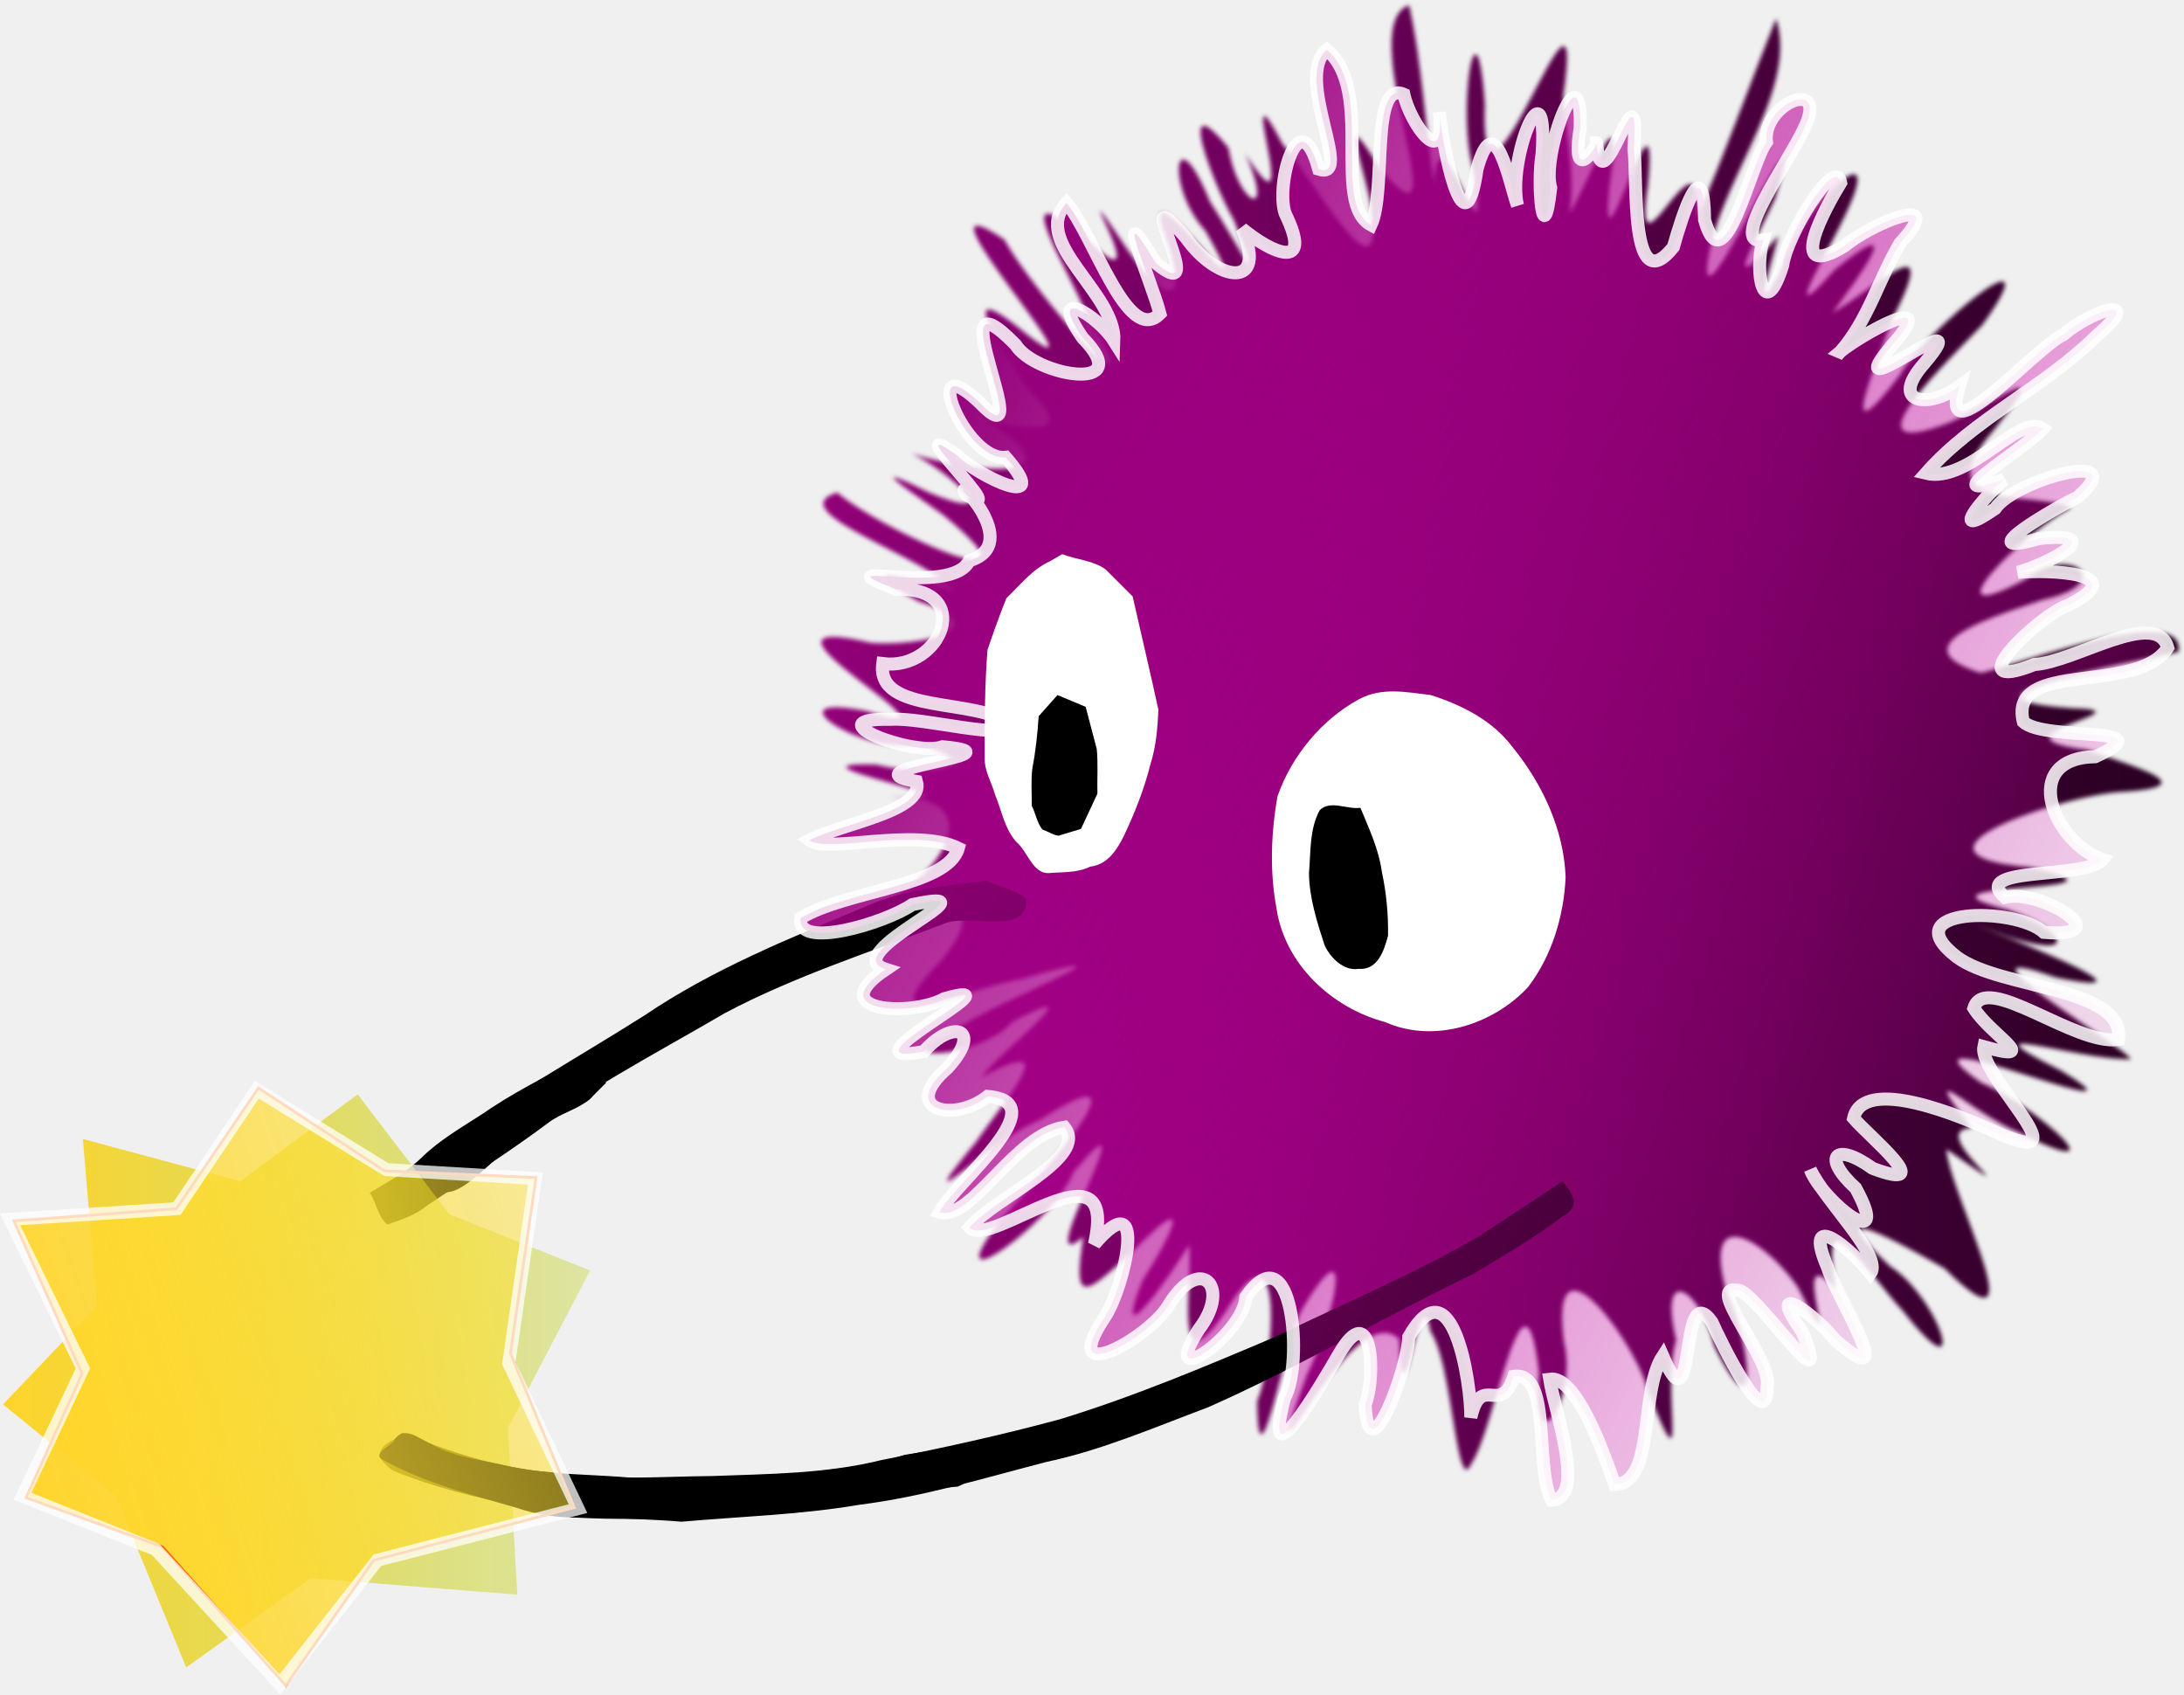
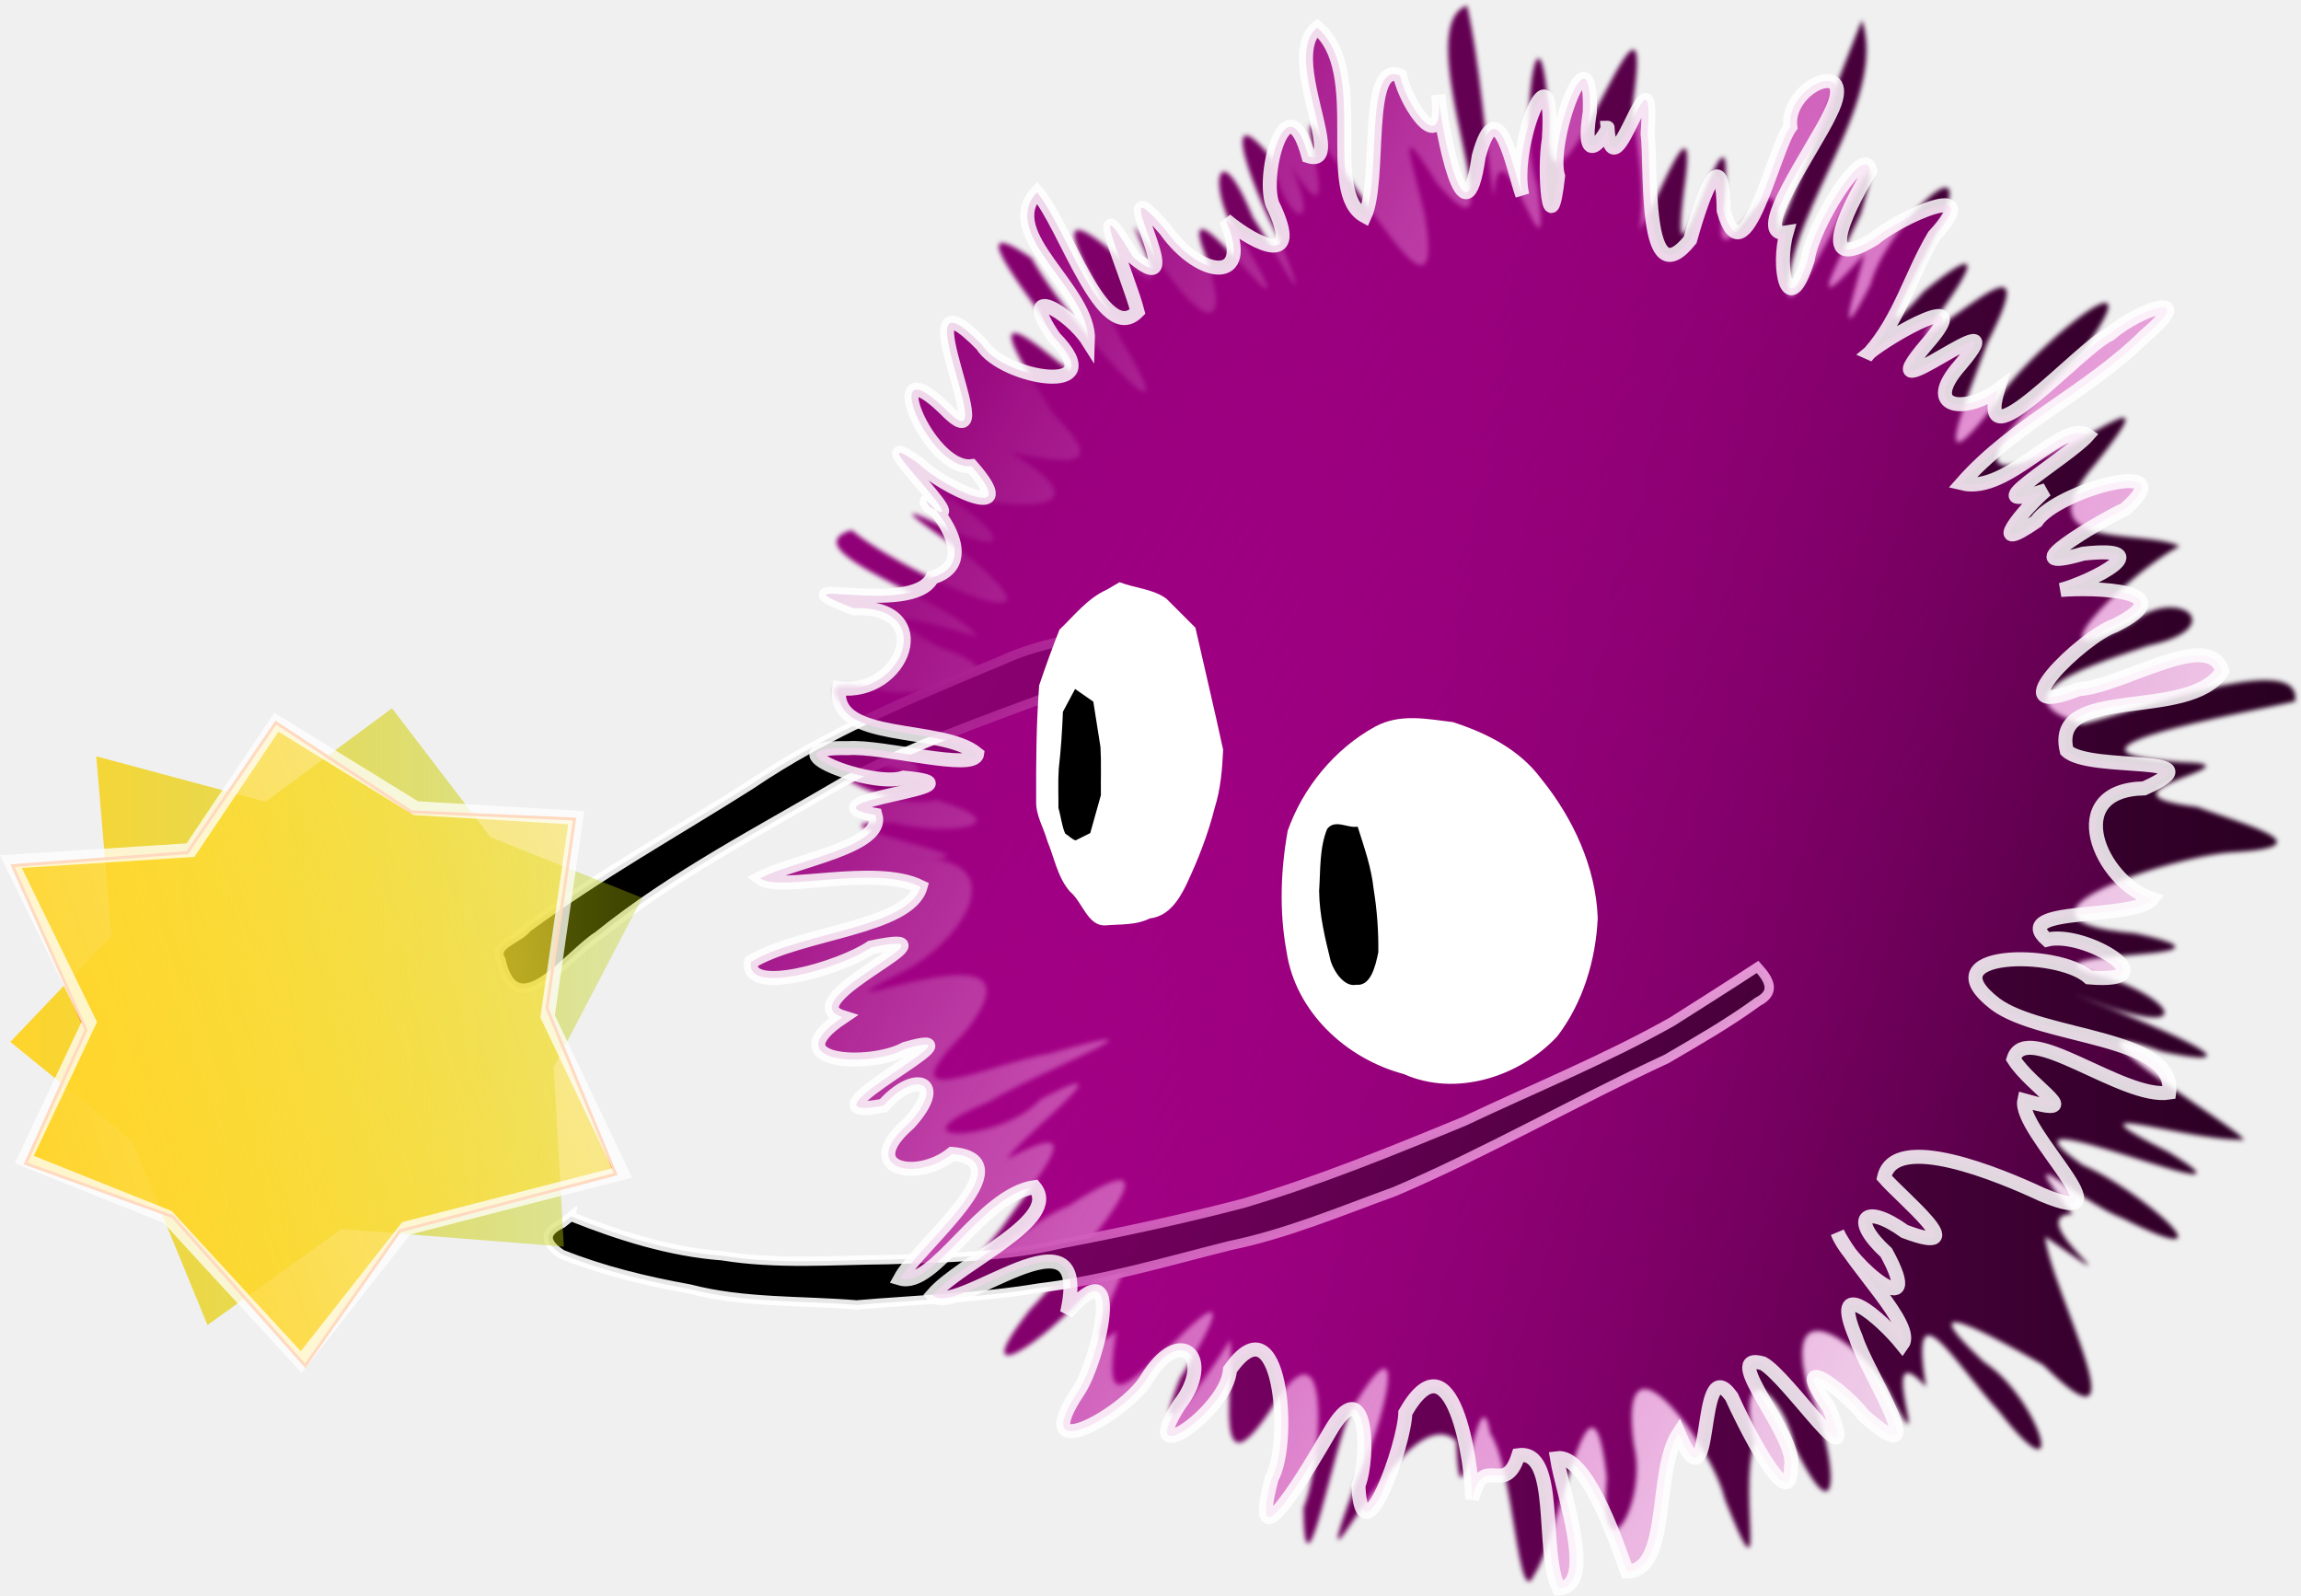
- <svg xmlns="http://www.w3.org/2000/svg" xmlns:xlink="http://www.w3.org/1999/xlink" version="1.1" id="svg1" width="100.545" height="77.995" viewBox="0 0 100.545 77.995">
+ <svg xmlns="http://www.w3.org/2000/svg" xmlns:xlink="http://www.w3.org/1999/xlink" version="1.1" id="svg1" width="98.426" height="68.252" viewBox="0 0 98.426 68.252">
  <defs id="defs1">
    <linearGradient id="linearGradient13">
      <stop style="stop-color:#ffd42a;stop-opacity:1;" offset="0" id="stop13" />
      <stop style="stop-color:#b8cd00;stop-opacity:0.32;" offset="1" id="stop14" />
    </linearGradient>
    <linearGradient id="linearGradient11">
      <stop style="stop-color:#ffd42a;stop-opacity:1;" offset="0" id="stop11" />
      <stop style="stop-color:#ffe33a;stop-opacity:0.499;" offset="1" id="stop12" />
    </linearGradient>
    <linearGradient id="linearGradient4">
      <stop style="stop-color:#920078;stop-opacity:1;" offset="0" id="stop3" />
      <stop style="stop-color:#ed00c0;stop-opacity:0.065;" offset="1" id="stop4" />
    </linearGradient>
    <linearGradient id="linearGradient1">
      <stop style="stop-color:#920078;stop-opacity:1;" offset="0" id="stop1" />
      <stop style="stop-color:#270020;stop-opacity:1;" offset="1" id="stop2" />
    </linearGradient>
    <linearGradient xlink:href="#linearGradient1" id="linearGradient2" x1="348.078" y1="296.383" x2="853.824" y2="296.383" gradientUnits="userSpaceOnUse" gradientTransform="translate(-50.83312,-23.31626)" />
-     <linearGradient xlink:href="#linearGradient4" id="linearGradient3" gradientUnits="userSpaceOnUse" x1="348.078" y1="296.383" x2="856.724" y2="275.267" gradientTransform="matrix(0.1065855,0.06622735,-0.06622735,0.1065855,24.76772,-36.05958)" />
+     <linearGradient xlink:href="#linearGradient4" id="linearGradient3" gradientUnits="userSpaceOnUse" x1="348.078" y1="296.383" x2="856.724" y2="275.267" gradientTransform="matrix(0.1065855,0.06622735,-0.06622735,0.1065855,20.02545,-37.16948)" />
    <filter style="color-interpolation-filters:sRGB" id="filter4" x="-0.004" y="-0.004" width="1.008" height="1.007">
      <feGaussianBlur stdDeviation="0.793" id="feGaussianBlur4" />
    </filter>
-     <linearGradient xlink:href="#linearGradient11" id="linearGradient12" x1="3" y1="404.113" x2="218.395" y2="404.113" gradientUnits="userSpaceOnUse" gradientTransform="matrix(0.1184588,-0.04140096,0.04140096,0.1184588,-16.24607,20.17329)" />
-     <linearGradient xlink:href="#linearGradient13" id="linearGradient14" x1="50.833" y1="529.871" x2="266.228" y2="529.871" gradientUnits="userSpaceOnUse" gradientTransform="matrix(0.1254852,0,0,0.1254852,-6.239563,-2.925845)" />
+     <linearGradient xlink:href="#linearGradient11" id="linearGradient12" x1="3" y1="404.113" x2="218.395" y2="404.113" gradientUnits="userSpaceOnUse" gradientTransform="matrix(0.1184588,-0.04140096,0.04140096,0.1184588,-16.34697,1.002419)" />
+     <linearGradient xlink:href="#linearGradient13" id="linearGradient14" x1="50.833" y1="529.871" x2="266.228" y2="529.871" gradientUnits="userSpaceOnUse" gradientTransform="matrix(0.1254852,0,0,0.1254852,-5.936865,-23.00481)" />
  </defs>
-   <path style="display:inline;mix-blend-mode:normal;fill:url(#linearGradient2);filter:url(#filter4)" d="m 574.673,78.35 c 6.493,-10.052 20.255,-48.576 15.078,-12.924 -5.989,48.758 18.27,-45.611 13.785,2.154 -6.527,41.689 20.107,-26.012 18.021,12.123 10.185,-23.508 19.225,-48.667 28.935,-72.865 8.088,24.96 -18.299,56.759 -24.238,84.334 -8.748,43.417 39.515,-71.451 23.852,-18.279 -7.983,17.272 -20.49,38.617 1.265,13.516 -3.086,12.216 -11.189,36.279 1.997,10.697 4.752,-19.205 41.003,-54.858 21.044,-15.229 -5.26,11.313 -23.751,41.18 -2.745,17.373 27.94,-22.888 9.388,1.997 -0.554,15.589 16.55,-9.69 40.423,-33.687 22.135,1.959 -7.462,20.793 -21.15,51.927 2.692,20.732 8.682,-15.637 57.742,-56.707 30.29,-18.411 -10.899,11.556 -53.234,51.487 -12.521,36.023 20.254,-8.678 38.695,-25.098 16.54,2.773 -26.44,30.404 16.07,22.15 28.489,28.271 -17.365,8.887 -54.904,46.49 -16.677,26.312 15.939,-13.374 34.734,1.327 6.266,7.516 -13.849,4.899 -55.406,16.58 -22.759,26.808 17.253,-4.044 75.258,-26.124 72.581,-7.747 -16.937,3.991 -93.122,17.138 -38.555,20.75 30.007,0.641 -35.837,10.195 5.05,15.231 16.343,6.042 44.757,13.533 12.66,15.436 -20.042,0.937 -88.111,22.829 -33.796,27.637 49.034,10.523 -52.227,4.384 -8.473,15.463 20.38,6.832 28.453,18.972 0.72,10.071 -51.491,-19.009 74.001,26.606 17.175,14.87 -47.804,-17.073 38.498,33.364 26.437,29.994 -20.404,-0.131 -62.56,-14.988 -24.326,4.205 41.327,25.078 -68.336,-23.054 -29.375,4.402 18.75,7.688 54.664,38.961 13.81,18.213 -16.86,-6.598 -38.869,-29.464 -17.215,-1.52 -19.09,0.494 27.704,33.444 -9.301,7.726 1.21,16.701 35.173,79.286 -0.677,43.748 -15.918,-9.088 -48.324,-27.234 -20.002,-0.856 18.063,11.66 30.225,48.999 4.956,16.704 -14.822,-15.933 -30.98,-44.704 -24.887,-8.418 -19.35,-21.107 5.425,37.559 -13.848,-0.487 -11.437,-16.792 -35.449,-32.215 -26.348,1.313 9.202,19.681 12.724,54.88 -4.449,20.039 -4.543,-20.35 -20.793,-31.013 -13.872,-1.994 -5.694,18.891 5.411,58.434 -10.163,19.255 -3.884,-17.164 -36.812,-62.926 -30.981,-18.565 5.172,20.291 -12.006,47.618 -9.213,11.204 -5.519,-48.134 -15.91,20.9 -24.853,33.535 -5.466,12.612 -6.843,-37.075 -14.89,-48.491 -3.941,-23.909 -10.218,41.139 -11.538,2.703 -18.064,-17.395 -55.477,72.287 -33.881,13.103 8.851,-17.892 19.323,-59.157 -1.698,-24.116 -6.374,11.83 -16.353,70.968 -16.508,33.753 6.237,-14.708 10.611,-69.992 -11.554,-32.827 -20.067,29.637 -11.821,-10.731 -13.453,-24.634 1.584,-1.438 -31.198,48.557 -17.076,13.218 10.107,-16.058 19.887,-34.598 -2.205,-12.012 -18.635,17.358 -23.662,22.05 -19.501,-3.968 -21.146,17.873 26.844,-60.285 -3.748,-23.603 -6.211,17.564 -53.524,51.843 -25.788,16.377 15.771,-16.784 56.253,-63.43 13.331,-35.539 -17.746,6.756 -50.956,41.766 -22.985,7.657 10.692,-15.631 32.97,-40.396 1.911,-23.498 3.919,-7.178 44.776,-38.169 11.351,-20.36 -13.241,14.735 -53.821,15.787 -17.451,0.731 17.992,-10.933 69.042,-30.203 20.329,-16.328 -19.897,3.299 -57.264,21.74 -28.82,-7.116 34.884,-43.167 -64.17,1.356 -22.081,-20.309 20.814,-9.796 41.734,-40.218 3.103,-39.479 46.042,2.736 -46.975,-13.141 -4.854,-11.823 16.137,4.484 45.36,1.464 14.336,-7.766 -18.585,4.761 -55.309,-18.973 -18.335,-11.923 45.955,14.886 -55.983,-38.398 1.955,-24.968 18.118,1.278 48.337,-5.017 17.292,-15.22 -26.738,-14.893 -4.892,-9.057 13.077,-3.528 -8.175,-12.276 -65.044,-29.454 -42.897,-36.403 15.868,13.667 80.982,43.295 39.197,8.492 -11.332,-8.328 -31.959,-21.566 -5.941,-8.689 30.769,13.057 7.348,-7.846 -6.005,-14.125 25.681,8.22 63.333,9.887 26.875,-12.148 18.711,3.52 34.31,6.472 14.747,-12.896 -6.749,-11.418 -27.605,-41.318 -1.85,-20.728 39.376,32.129 -46.27,-60.018 -5.61,-32.602 9.574,18.101 58.952,74.705 29.808,26.704 -9.054,-20.81 -30.101,-53.155 1.434,-25.764 27.008,25.406 -12.555,-36.644 12.678,0.97 17.136,25.019 24.522,21.3 13.983,-6.337 -7.324,-24.095 39.353,42.431 15.669,1.048 -14.331,-15.533 -11.879,-43.849 1.826,-10.543 11.479,17.682 21.34,38.442 8.656,6.574 -7.015,-11.815 -22.392,-51.217 -1.949,-26.418 3.602,21.267 17.589,27.52 6.128,2.1 23.282,36.873 -5.639,-40.351 13.717,-3.484 10.119,10.862 39.489,64.527 32.036,20.349 -4.257,-18.151 -10.814,-35.083 3.938,-10.983 30.93,35.973 -11.037,-53.024 10.476,-60.277 4.512,19.846 6.128,45.989 9.127,65.39 1.66,-32.891 20.988,39.65 14.728,-4.155 -6.655,-18.98 0.688,-70.484 3.948,-24.878 -2.285,61.174 38.002,-66.962 28.726,-2.844 1.003,14.557 4.569,28.213 2.291,42.934 z" id="shadow-body" transform="matrix(0.1254852,0,0,0.1254852,0.1392381,0)" />
-   <path style="fill:#000000;fill-opacity:1;stroke-width:0.125" d="m 45.44,40.537 c -1.94,0.228 -3.904,0.417 -5.704,1.239 -3.455,1.438 -6.952,2.856 -10.066,4.965 -2.996,1.897 -6.118,3.621 -8.974,5.726 -0.316,0.438 -1.443,0.667 -1.051,1.286 0.608,2.705 2.698,-0.214 3.89,-0.96 3.021,-2.428 6.499,-4.204 9.831,-6.155 3.251,-1.725 6.769,-2.832 10.191,-4.157 1.185,-0.402 3.733,0.599 3.705,-1.08 -0.442,-0.451 -1.257,-0.551 -1.821,-0.863 z" id="left-hand" />
-   <path style="fill:#000000;fill-opacity:1;stroke-width:0.125" d="m 18.519,65.944 c 2.186,0.894 4.45,1.639 6.817,1.821 2.461,0.413 4.97,0.199 7.453,0.179 2.603,-0.099 5.232,-0.102 7.774,-0.732 2.761,-0.542 5.518,-1.148 8.232,-1.882 3.392,-1.038 6.664,-2.414 9.925,-3.799 3.122,-1.524 6.345,-2.871 9.351,-4.614 1.289,-0.841 2.578,-1.683 3.856,-2.542 0.519,0.592 0.858,1.167 -8.9e-4,1.623 -1.287,0.973 -2.706,1.804 -4.091,2.64 -4.115,1.97 -8.056,4.303 -12.229,6.145 -2.451,0.915 -4.858,1.966 -7.427,2.511 -2.853,0.736 -5.677,1.606 -8.61,1.971 -2.705,0.464 -5.462,0.539 -8.192,0.781 -2.514,-0.216 -5.075,-0.081 -7.531,-0.741 -1.951,-0.362 -3.912,-0.852 -5.734,-1.604 -0.771,-0.518 -0.879,-1.003 0.016,-1.438 0.13,-0.106 0.259,-0.212 0.389,-0.318 z" id="right-hand" />
-   <path style="display:inline;mix-blend-mode:normal;fill:url(#linearGradient3);stroke:#ffffff;stroke-width:0.6;stroke-dasharray:none;stroke-opacity:0.842" d="m 84.704,16.202 c 0.86,-0.725 4.69,-2.923 2.463,-0.379 -2.952,3.473 4.182,-2.356 1.423,0.901 -1.668,1.889 0.226,2.089 1.61,1.061 -0.988,3.383 3.517,-1.803 4.784,-2.378 1.334,-1.143 3.833,-1.909 1.527,0.054 -2.394,2.382 -5.604,3.777 -7.85,6.324 1.981,0.489 4.311,-2.791 5.386,-2.051 -0.851,0.965 -5.224,3.49 -1.788,2.341 -0.938,0.804 -2.658,2.888 -0.41,1.338 0.882,-1.334 6.428,-2.834 3.795,-0.523 -1.011,0.467 -5.113,2.862 -1.786,1.902 3.363,-0.365 0.384,1.193 -0.967,1.554 1.394,-0.118 5.386,-0.009 2.305,1.523 -1.34,0.446 -5.184,4.166 -1.541,2.721 1.858,-0.109 5.619,-2.618 6.143,-0.778 -1.406,2.214 -7.356,0.5 -6.651,3.411 0.988,0.942 6.642,0.1 3.312,1.609 -3.551,0.07 -1.902,3.991 0.343,4.729 -0.75,0.934 -6.139,0.286 -4.502,1.743 1.644,-0.414 5.346,1.915 1.798,1.614 -1.352,-1.206 -6.953,-1.137 -4.015,1.13 1.989,1.497 7.763,1.362 7.445,3.798 -1.968,0.318 -6.146,-3.157 -6.658,-1.438 0.784,1.253 3.223,2.557 0.462,1.773 -0.283,1.307 4.648,5.67 0.756,4.027 -1.779,-0.832 -6.311,-2.731 -6.755,-0.734 0.724,0.851 3.967,3.47 0.883,2.31 -1.76,-1.263 -2.347,-0.516 -0.787,0.907 1.751,3.207 -1.538,0.599 -2.091,-0.861 0.677,1.45 3.358,3.994 2.775,4.792 -0.908,-1.133 -3.164,-3.072 -1.978,-0.277 0.411,1.369 3.48,6.077 0.329,3.315 -0.807,-1.055 -3.32,-2.935 -1.488,-0.347 1.456,3.571 -1.764,-1.334 -2.831,-1.887 -1.906,-0.545 1.521,3.151 1.206,4.421 0.02,2.342 -2.157,-2.124 -2.539,-2.991 -1.55,-2.185 -0.68,5.266 -2.264,1.566 -1.087,1.662 -0.332,5.869 -2.211,5.909 -0.57,-1.628 -1.788,-5.022 -2.996,-4.849 0.25,1.561 1.704,5.498 0.08,5.572 -0.787,-1.57 0.027,-5.948 -1.727,-5.699 -0.6,1.887 -1.504,-0.205 -1.981,1.89 0.014,-1.602 -0.858,-7.208 -2.858,-3.705 -0.026,1.378 -1.863,6.474 -2.007,3.116 0.498,-1.236 0.363,-5.054 -1.227,-2.291 -0.833,1.44 -3.564,6.1 -2.484,1.984 0.884,-1.582 0.386,-7.764 -1.782,-4.649 -0.107,1.759 -4.094,4.494 -2.169,1.5 1.545,-2.004 0.038,-3.512 -1.413,-1.073 -0.937,1.502 -5.158,3.851 -2.888,0.457 0.85,-1.297 2.044,-6.287 -0.501,-3.314 1.153,-5.029 -4.807,0.292 -5.749,-0.772 1.187,-1.387 5.53,-3.214 4.361,-4.611 -2.299,0.341 -4.273,4.351 -5.748,3.911 0.759,-1.397 5.419,-5.061 2.219,-5.33 -1.549,1.231 -4.083,0.628 -1.844,-1.312 1.658,-1.819 0.242,-2.267 -1.091,-0.752 -4.235,0.805 4.796,-3.546 0.935,-2.431 -1.506,0.832 -5.639,0.621 -2.687,-1.354 -2.376,-0.745 5.523,-3.9 1.22,-2.979 -1.281,0.872 -5.391,2.088 -5.133,0.617 2.074,-1.271 6.753,-1.45 7.251,-3.214 -1.965,-0.968 -6.052,0.249 -6.856,-0.367 1.491,-0.774 5.334,-1.343 4.931,-2.705 -3.47,-0.592 5.197,-1.233 1.203,-1.597 -1.378,0.469 -5.996,-1.342 -2.385,-1.262 1.5,-0.109 5.422,1.019 5.527,0.248 -1.528,-1.266 -6.217,-0.444 -5.899,-2.812 2.746,0.343 4.248,-3.558 0.612,-3.422 -3.749,-1.484 2.548,0.41 3.367,-1.312 2.572,-0.775 -0.915,-4.141 -0.123,-3.037 2.249,1.382 -3.351,-3.874 -0.434,-1.817 0.92,0.928 4.505,2.683 2.238,0.09 -1.869,0.215 -4.049,-5.238 -1.188,-2.507 2.834,2.948 -2.17,-6.565 1.637,-2.682 0.862,1.433 5.641,2.284 3.09,-0.313 -1.666,-2.425 0.675,-1.075 1.445,0.143 0.092,-2.213 -3.862,-4.539 -2.185,-6.353 1.237,1.429 2.812,6.622 4.303,5.101 -0.379,-1.477 -2.318,-5.885 -0.191,-2.33 2.7,2.241 -1.488,-4.504 1.395,-1.157 1.443,2.048 3.792,2.375 2.572,-0.428 1.358,1.117 3.317,2.021 1.986,-0.7 -0.457,-1.359 0.653,-5.293 1.546,-2.035 1.66,0.536 -1.167,-4.264 0.376,-5.495 2.223,1.888 0.19,7.061 2.033,8.061 0.721,-1.543 -0.048,-6.705 1.511,-6.014 0.281,1.331 1.928,3.635 1.638,0.817 0.114,1.391 1.135,6.781 1.729,2.636 0.821,-3 1.482,0.595 1.865,1.666 -0.502,-2.063 1.416,-6.836 1.135,-2.389 -0.246,1.363 0.045,4.661 0.393,1.578 -0.45,-1.5 1.459,-6.622 1.358,-2.752 -0.45,2.834 0.872,0.669 0.756,0.673 0.226,3.26 2.028,-4.157 1.716,0.258 0.183,1.352 -0.218,7.085 1.819,4.544 0.392,-1.408 1.397,-4.572 1.435,-1.251 0.883,3.144 2.14,-2.65 2.85,-3.588 -0.214,-1.787 2.953,-3.053 1.712,-0.573 -0.66,1.446 -3.495,5.364 -1.869,5.094 -0.43,1.498 0.061,3.853 0.905,1.157 0.185,-1.413 2.436,-5.078 2.67,-3.803 -0.662,1.075 -2.645,4.65 0.197,2.898 0.94,-0.832 4.88,-2.664 2.533,-0.105 -0.977,1.636 -1.471,3.558 -2.76,5.004 z" id="front-body" />
-   <path style="display:inline;fill:#ffffff;fill-opacity:1;stroke-width:0.125" d="m 65.873,31.995 c 1.448,0.467 2.856,1.172 3.782,2.422 1.36,1.675 2.34,3.781 2.422,5.954 -0.079,1.794 -0.635,3.641 -1.734,5.07 -1.614,1.734 -4.338,2.603 -6.571,1.608 -2.465,-0.656 -4.63,-2.662 -5.009,-5.252 -0.313,-1.696 -0.25,-3.464 0.052,-5.152 0.655,-1.856 2.019,-3.513 3.745,-4.457 1.056,-0.571 2.196,-0.326 3.313,-0.193 z" id="path5" />
-   <path style="display:inline;fill:#ffffff;fill-opacity:1;stroke-width:0.125" d="m 48.899,25.508 c 0.656,0.258 1.425,0.282 2.004,0.706 0.413,0.413 0.827,0.827 1.24,1.24 0.392,1.742 0.81,3.478 1.187,5.223 -0.04,0.837 -0.106,1.679 -0.362,2.482 -0.286,1.145 -0.722,2.252 -1.227,3.316 -0.323,0.654 -0.757,1.324 -1.551,1.416 -0.592,0.298 -1.262,0.241 -1.903,0.298 -0.754,0.034 -0.982,-1.016 -1.505,-1.441 -0.536,-0.611 -0.667,-1.434 -0.971,-2.165 -0.158,-0.568 -0.501,-1.108 -0.48,-1.709 -0.006,-1.652 0.003,-3.306 0.129,-4.954 0.272,-0.8 0.556,-1.597 0.869,-2.382 0.636,-0.605 1.189,-1.333 2.01,-1.703 0.187,-0.109 0.374,-0.218 0.561,-0.327 z" id="path4" />
-   <path style="fill:#000000;fill-opacity:1;stroke-width:0.125" d="m 49.98,32.536 c -0.432,-0.18 -0.865,-0.36 -1.297,-0.541 -0.288,0.324 -0.577,0.649 -0.865,0.973 -0.054,0.815 -0.142,1.63 -0.295,2.432 -0.064,0.561 -0.017,1.126 -0.024,1.689 0.18,0.356 0.238,0.772 0.486,1.093 0.247,0.084 0.489,0.252 0.739,0.287 0.347,-0.104 0.693,-0.208 1.04,-0.312 0.252,-0.541 0.505,-1.081 0.757,-1.622 -0.017,-0.684 0.036,-1.373 -0.029,-2.055 -0.171,-0.649 -0.341,-1.297 -0.512,-1.946 z" id="left-eye" />
-   <path style="fill:#000000;fill-opacity:1;stroke-width:0.125" d="m 62.63,37.185 c 0.396,0.958 0.846,1.908 0.986,2.946 0.208,0.964 0.301,1.959 0.285,2.941 -0.182,0.682 -0.474,1.597 -1.356,1.526 -0.681,0.111 -1.307,-0.516 -1.566,-1.089 -0.348,-1.071 -0.702,-2.174 -0.718,-3.31 0.086,-0.975 0.014,-2.028 0.498,-2.911 0.49,-0.472 1.266,-0.016 1.872,-0.104 z" id="right-eye" />
-   <path style="fill:#000000;fill-opacity:1;stroke:#000000;stroke-width:0.125;stroke-opacity:1" d="m 26.519,48.868 c -1.445,0.785 -2.923,1.517 -4.275,2.46 -0.965,0.624 -1.975,1.2 -2.8,2.011 -0.68,0.662 -1.529,1.092 -2.331,1.583 0.275,0.44 0.332,1.014 0.727,1.375 0.629,-0.214 1.275,-0.427 1.794,-0.86 1.866,-1.254 3.769,-2.456 5.571,-3.802 0.587,-0.455 1.348,-0.616 1.918,-1.091 0.223,-0.242 0.462,-0.468 0.693,-0.703 -0.432,-0.324 -0.865,-0.649 -1.297,-0.973 z" id="left-work-hand" />
-   <path style="fill:url(#linearGradient14);stroke-width:0.125" d="m 11.059,54.375 5.406,-4 4.216,5.514 6.487,2.595 -3.784,7.244 0.432,7.676 -9.514,-0.757 -5.73,4.108 -3.243,-7.892 -5.19,-4.216 4.325,-4.541 -0.649,-7.676 z" id="star-back" />
-   <path style="fill:#000000;fill-opacity:1;stroke:#000000;stroke-width:0.125;stroke-opacity:1" d="m 41.656,67.031 c 0.685,-0.108 1.369,-0.216 2.054,-0.324 0.675,0.483 1.516,1.205 0.364,1.662 -2.479,0.188 -4.886,0.873 -7.347,1.185 -3.38,0.149 -6.763,0.419 -10.149,0.243 -0.941,-0.005 -1.866,-0.137 -2.758,-0.445 -2.117,-0.618 -4.289,-1.156 -6.225,-2.245 -0.294,-0.179 0.428,-0.505 0.585,-0.75 0.43,-0.713 1.069,-0.065 1.632,0.161 1.122,0.663 2.436,0.752 3.678,1.052 1.885,0.404 3.828,0.347 5.741,0.527 2.193,0.174 4.396,0.09 6.59,-0.019 1.358,-0.232 2.725,-0.45 4.1,-0.522 0.59,-0.133 1.153,-0.361 1.734,-0.524 z" id="right-work-hand" />
-   <path style="fill:url(#linearGradient12);stroke:#ff6600;stroke-width:0.125;stroke-opacity:1" d="m 8.116,55.642 3.783,-5.56 5.8,3.814 6.98,0.309 -1.182,8.087 2.941,7.104 -9.231,2.425 -4.054,5.769 -5.666,-6.38 -6.29,-2.268 2.584,-5.713 -3.145,-7.032 z" id="star-front" />
-   <path style="fill:none;stroke:#ffffff;stroke-width:0.6;stroke-dasharray:none;stroke-opacity:0.753" d="m 11.822,50.163 5.964,3.676 6.863,0.408 -1.225,8.497 3.186,6.699 L 17.378,71.814 12.884,77.533 7.165,71.324 1.038,68.873 3.816,62.99 0.466,56.127 8.146,55.637 Z" id="path1" />
+   <path style="display:inline;mix-blend-mode:normal;fill:url(#linearGradient2);filter:url(#filter4)" d="m 574.673,78.35 c 6.493,-10.052 20.255,-48.576 15.078,-12.924 -5.989,48.758 18.27,-45.611 13.785,2.154 -6.527,41.689 20.107,-26.012 18.021,12.123 10.185,-23.508 19.225,-48.667 28.935,-72.865 8.088,24.96 -18.299,56.759 -24.238,84.334 -8.748,43.417 39.515,-71.451 23.852,-18.279 -7.983,17.272 -20.49,38.617 1.265,13.516 -3.086,12.216 -11.189,36.279 1.997,10.697 4.752,-19.205 41.003,-54.858 21.044,-15.229 -5.26,11.313 -23.751,41.18 -2.745,17.373 27.94,-22.888 9.388,1.997 -0.554,15.589 16.55,-9.69 40.423,-33.687 22.135,1.959 -7.462,20.793 -21.15,51.927 2.692,20.732 8.682,-15.637 57.742,-56.707 30.29,-18.411 -10.899,11.556 -53.234,51.487 -12.521,36.023 20.254,-8.678 38.695,-25.098 16.54,2.773 -26.44,30.404 16.07,22.15 28.489,28.271 -17.365,8.887 -54.904,46.49 -16.677,26.312 15.939,-13.374 34.734,1.327 6.266,7.516 -13.849,4.899 -55.406,16.58 -22.759,26.808 17.253,-4.044 75.258,-26.124 72.581,-7.747 -16.937,3.991 -93.122,17.138 -38.555,20.75 30.007,0.641 -35.837,10.195 5.05,15.231 16.343,6.042 44.757,13.533 12.66,15.436 -20.042,0.937 -88.111,22.829 -33.796,27.637 49.034,10.523 -52.227,4.384 -8.473,15.463 20.38,6.832 28.453,18.972 0.72,10.071 -51.491,-19.009 74.001,26.606 17.175,14.87 -47.804,-17.073 38.498,33.364 26.437,29.994 -20.404,-0.131 -62.56,-14.988 -24.326,4.205 41.327,25.078 -68.336,-23.054 -29.375,4.402 18.75,7.688 54.664,38.961 13.81,18.213 -16.86,-6.598 -38.869,-29.464 -17.215,-1.52 -19.09,0.494 27.704,33.444 -9.301,7.726 1.21,16.701 35.173,79.286 -0.677,43.748 -15.918,-9.088 -48.324,-27.234 -20.002,-0.856 18.063,11.66 30.225,48.999 4.956,16.704 -14.822,-15.933 -30.98,-44.704 -24.887,-8.418 -19.35,-21.107 5.425,37.559 -13.848,-0.487 -11.437,-16.792 -35.449,-32.215 -26.348,1.313 9.202,19.681 12.724,54.88 -4.449,20.039 -4.543,-20.35 -20.793,-31.013 -13.872,-1.994 -5.694,18.891 5.411,58.434 -10.163,19.255 -3.884,-17.164 -36.812,-62.926 -30.981,-18.565 5.172,20.291 -12.006,47.618 -9.213,11.204 -5.519,-48.134 -15.91,20.9 -24.853,33.535 -5.466,12.612 -6.843,-37.075 -14.89,-48.491 -3.941,-23.909 -10.218,41.139 -11.538,2.703 -18.064,-17.395 -55.477,72.287 -33.881,13.103 8.851,-17.892 19.323,-59.157 -1.698,-24.116 -6.374,11.83 -16.353,70.968 -16.508,33.753 6.237,-14.708 10.611,-69.992 -11.554,-32.827 -20.067,29.637 -11.821,-10.731 -13.453,-24.634 1.584,-1.438 -31.198,48.557 -17.076,13.218 10.107,-16.058 19.887,-34.598 -2.205,-12.012 -18.635,17.358 -23.662,22.05 -19.501,-3.968 -21.146,17.873 26.844,-60.285 -3.748,-23.603 -6.211,17.564 -53.524,51.843 -25.788,16.377 15.771,-16.784 56.253,-63.43 13.331,-35.539 -17.746,6.756 -50.956,41.766 -22.985,7.657 10.692,-15.631 32.97,-40.396 1.911,-23.498 3.919,-7.178 44.776,-38.169 11.351,-20.36 -13.241,14.735 -53.821,15.787 -17.451,0.731 17.992,-10.933 69.042,-30.203 20.329,-16.328 -19.897,3.299 -57.264,21.74 -28.82,-7.116 34.884,-43.167 -64.17,1.356 -22.081,-20.309 20.814,-9.796 41.734,-40.218 3.103,-39.479 46.042,2.736 -46.975,-13.141 -4.854,-11.823 16.137,4.484 45.36,1.464 14.336,-7.766 -18.585,4.761 -55.309,-18.973 -18.335,-11.923 45.955,14.886 -55.983,-38.398 1.955,-24.968 18.118,1.278 48.337,-5.017 17.292,-15.22 -26.738,-14.893 -4.892,-9.057 13.077,-3.528 -8.175,-12.276 -65.044,-29.454 -42.897,-36.403 15.868,13.667 80.982,43.295 39.197,8.492 -11.332,-8.328 -31.959,-21.566 -5.941,-8.689 30.769,13.057 7.348,-7.846 -6.005,-14.125 25.681,8.22 63.333,9.887 26.875,-12.148 18.711,3.52 34.31,6.472 14.747,-12.896 -6.749,-11.418 -27.605,-41.318 -1.85,-20.728 39.376,32.129 -46.27,-60.018 -5.61,-32.602 9.574,18.101 58.952,74.705 29.808,26.704 -9.054,-20.81 -30.101,-53.155 1.434,-25.764 27.008,25.406 -12.555,-36.644 12.678,0.97 17.136,25.019 24.522,21.3 13.983,-6.337 -7.324,-24.095 39.353,42.431 15.669,1.048 -14.331,-15.533 -11.879,-43.849 1.826,-10.543 11.479,17.682 21.34,38.442 8.656,6.574 -7.015,-11.815 -22.392,-51.217 -1.949,-26.418 3.602,21.267 17.589,27.52 6.128,2.1 23.282,36.873 -5.639,-40.351 13.717,-3.484 10.119,10.862 39.489,64.527 32.036,20.349 -4.257,-18.151 -10.814,-35.083 3.938,-10.983 30.93,35.973 -11.037,-53.024 10.476,-60.277 4.512,19.846 6.128,45.989 9.127,65.39 1.66,-32.891 20.988,39.65 14.728,-4.155 -6.655,-18.98 0.688,-70.484 3.948,-24.878 -2.285,61.174 38.002,-66.962 28.726,-2.844 1.003,14.557 4.569,28.213 2.291,42.934 z" id="shadow-body" transform="matrix(0.1254852,0,0,0.1254852,-1.979648,0)" />
+   <path style="fill:#000000;fill-opacity:1;stroke:#ffffff;stroke-width:0.4;stroke-dasharray:none;stroke-opacity:0.903" d="m 48.95,26.915 c -2.07,0.244 -4.165,0.447 -6.086,1.327 -3.686,1.54 -7.418,3.058 -10.74,5.315 -3.197,2.031 -6.527,3.876 -9.575,6.13 -0.337,0.469 -1.54,0.715 -1.122,1.376 0.649,2.896 2.879,-0.229 4.15,-1.028 3.223,-2.599 6.934,-4.501 10.489,-6.59 3.469,-1.847 7.223,-3.032 10.874,-4.451 1.264,-0.43 3.983,0.641 3.953,-1.156 -0.472,-0.483 -1.341,-0.59 -1.943,-0.924 z" id="left-hand" />
+   <path style="fill:#000000;fill-opacity:1;stroke:#ffffff;stroke-width:0.4;stroke-dasharray:none;stroke-opacity:0.903" d="m 24.421,52.034 c 2.078,0.825 4.229,1.512 6.479,1.681 2.339,0.381 4.723,0.184 7.083,0.165 2.474,-0.092 4.972,-0.094 7.389,-0.676 2.624,-0.5 5.244,-1.059 7.824,-1.737 3.224,-0.958 6.334,-2.227 9.433,-3.505 2.967,-1.406 6.031,-2.649 8.888,-4.257 1.225,-0.776 2.45,-1.553 3.665,-2.346 0.494,0.547 0.816,1.077 -8.45e-4,1.497 -1.223,0.898 -2.572,1.665 -3.888,2.436 -3.911,1.818 -7.657,3.971 -11.622,5.67 -2.329,0.845 -4.617,1.814 -7.059,2.317 -2.712,0.679 -5.396,1.482 -8.183,1.818 -2.571,0.428 -5.192,0.497 -7.786,0.721 -2.39,-0.199 -4.824,-0.075 -7.158,-0.684 -1.855,-0.334 -3.718,-0.786 -5.45,-1.48 -0.733,-0.478 -0.836,-0.926 0.016,-1.327 0.123,-0.098 0.247,-0.196 0.37,-0.294 z" id="right-hand" />
+   <path style="display:inline;mix-blend-mode:normal;fill:url(#linearGradient3);stroke:#ffffff;stroke-width:0.6;stroke-dasharray:none;stroke-opacity:0.842" d="m 79.962,15.092 c 0.86,-0.725 4.69,-2.923 2.463,-0.379 -2.952,3.473 4.182,-2.356 1.423,0.901 -1.668,1.889 0.226,2.089 1.61,1.061 -0.988,3.383 3.517,-1.803 4.784,-2.378 1.334,-1.143 3.833,-1.909 1.527,0.054 -2.394,2.382 -5.604,3.777 -7.85,6.324 1.981,0.489 4.311,-2.791 5.386,-2.051 -0.851,0.965 -5.224,3.49 -1.788,2.341 -0.938,0.804 -2.658,2.888 -0.41,1.338 0.882,-1.334 6.428,-2.834 3.795,-0.523 -1.011,0.467 -5.113,2.862 -1.786,1.902 3.363,-0.365 0.384,1.193 -0.967,1.554 1.394,-0.118 5.386,-0.009 2.305,1.523 -1.34,0.446 -5.184,4.166 -1.541,2.721 1.858,-0.109 5.619,-2.618 6.143,-0.778 -1.406,2.214 -7.356,0.5 -6.651,3.411 0.988,0.942 6.642,0.1 3.312,1.609 -3.551,0.07 -1.902,3.991 0.343,4.729 -0.75,0.934 -6.139,0.286 -4.502,1.743 1.644,-0.414 5.346,1.915 1.798,1.614 -1.352,-1.206 -6.953,-1.137 -4.015,1.13 1.989,1.497 7.763,1.362 7.445,3.798 -1.968,0.318 -6.146,-3.157 -6.658,-1.438 0.784,1.253 3.223,2.557 0.462,1.773 -0.283,1.307 4.648,5.67 0.756,4.027 -1.779,-0.832 -6.311,-2.731 -6.755,-0.734 0.724,0.851 3.967,3.47 0.883,2.31 -1.76,-1.263 -2.347,-0.516 -0.787,0.907 1.751,3.207 -1.538,0.599 -2.091,-0.861 0.677,1.45 3.358,3.994 2.775,4.792 -0.908,-1.133 -3.164,-3.072 -1.978,-0.277 0.411,1.369 3.48,6.077 0.329,3.315 -0.807,-1.055 -3.32,-2.935 -1.488,-0.347 1.456,3.571 -1.764,-1.334 -2.831,-1.887 -1.906,-0.545 1.521,3.151 1.206,4.421 0.02,2.342 -2.157,-2.124 -2.539,-2.991 -1.55,-2.185 -0.68,5.266 -2.264,1.566 -1.087,1.662 -0.332,5.869 -2.211,5.909 -0.57,-1.628 -1.788,-5.022 -2.996,-4.849 0.25,1.561 1.704,5.498 0.08,5.572 -0.787,-1.57 0.027,-5.948 -1.727,-5.699 -0.6,1.887 -1.504,-0.205 -1.981,1.89 0.014,-1.602 -0.858,-7.208 -2.858,-3.705 -0.026,1.378 -1.863,6.474 -2.007,3.116 0.498,-1.236 0.363,-5.054 -1.227,-2.291 -0.833,1.44 -3.564,6.1 -2.484,1.984 0.884,-1.582 0.386,-7.764 -1.782,-4.649 -0.107,1.759 -4.094,4.494 -2.169,1.5 1.545,-2.004 0.038,-3.512 -1.413,-1.073 -0.937,1.502 -5.158,3.851 -2.888,0.457 0.85,-1.297 2.044,-6.287 -0.501,-3.314 1.153,-5.029 -4.807,0.292 -5.749,-0.772 1.187,-1.387 5.53,-3.214 4.361,-4.611 -2.299,0.341 -4.273,4.351 -5.748,3.911 0.759,-1.397 5.419,-5.061 2.219,-5.33 -1.549,1.231 -4.083,0.628 -1.844,-1.312 1.658,-1.819 0.242,-2.267 -1.091,-0.752 -4.235,0.805 4.796,-3.546 0.935,-2.431 -1.506,0.832 -5.639,0.621 -2.687,-1.354 -2.376,-0.745 5.523,-3.9 1.22,-2.979 -1.281,0.872 -5.391,2.088 -5.133,0.617 2.074,-1.271 6.753,-1.45 7.251,-3.214 -1.965,-0.968 -6.052,0.249 -6.856,-0.367 1.491,-0.774 5.334,-1.343 4.931,-2.705 -3.47,-0.592 5.197,-1.233 1.203,-1.597 -1.378,0.469 -5.996,-1.342 -2.385,-1.262 1.5,-0.109 5.422,1.019 5.527,0.248 -1.528,-1.266 -6.217,-0.444 -5.899,-2.812 2.746,0.343 4.248,-3.558 0.612,-3.422 -3.749,-1.484 2.548,0.41 3.367,-1.312 2.572,-0.775 -0.915,-4.141 -0.123,-3.037 2.249,1.382 -3.351,-3.874 -0.434,-1.817 0.92,0.928 4.505,2.683 2.238,0.09 -1.869,0.215 -4.049,-5.238 -1.188,-2.507 2.834,2.948 -2.17,-6.565 1.637,-2.682 0.862,1.433 5.641,2.284 3.09,-0.313 -1.666,-2.425 0.675,-1.075 1.445,0.143 0.092,-2.213 -3.862,-4.539 -2.185,-6.353 1.237,1.429 2.812,6.622 4.303,5.101 -0.379,-1.477 -2.318,-5.885 -0.191,-2.33 2.7,2.241 -1.488,-4.504 1.395,-1.157 1.443,2.048 3.792,2.375 2.572,-0.428 1.358,1.117 3.317,2.021 1.986,-0.7 -0.457,-1.359 0.653,-5.293 1.546,-2.035 1.66,0.536 -1.167,-4.264 0.376,-5.495 2.223,1.888 0.19,7.061 2.033,8.061 0.721,-1.543 -0.048,-6.705 1.511,-6.014 0.281,1.331 1.928,3.635 1.638,0.817 0.114,1.391 1.135,6.781 1.729,2.636 0.821,-3 1.482,0.595 1.865,1.666 -0.502,-2.063 1.416,-6.836 1.135,-2.389 -0.246,1.363 0.045,4.661 0.393,1.578 -0.45,-1.5 1.459,-6.622 1.358,-2.752 -0.45,2.834 0.872,0.669 0.756,0.673 0.226,3.26 2.028,-4.157 1.716,0.258 0.183,1.352 -0.218,7.085 1.819,4.544 0.392,-1.408 1.397,-4.572 1.435,-1.251 0.883,3.144 2.14,-2.65 2.85,-3.588 -0.214,-1.787 2.953,-3.053 1.712,-0.573 -0.66,1.446 -3.495,5.364 -1.869,5.094 -0.43,1.498 0.061,3.853 0.905,1.157 0.185,-1.413 2.436,-5.078 2.67,-3.803 -0.662,1.075 -2.645,4.65 0.197,2.898 0.94,-0.832 4.88,-2.664 2.533,-0.105 -0.977,1.636 -1.471,3.558 -2.76,5.004 z" id="front-body" />
+   <path style="display:inline;fill:#ffffff;fill-opacity:1;stroke-width:0.125" d="m 62.14,30.886 c 1.448,0.467 2.856,1.172 3.782,2.422 1.36,1.675 2.34,3.781 2.422,5.954 -0.079,1.794 -0.635,3.641 -1.734,5.07 -1.614,1.734 -4.338,2.603 -6.571,1.608 -2.465,-0.656 -4.63,-2.662 -5.009,-5.252 -0.313,-1.696 -0.25,-3.464 0.052,-5.152 0.655,-1.856 2.019,-3.513 3.745,-4.457 1.056,-0.571 2.196,-0.326 3.313,-0.193 z" id="path5" />
+   <path style="display:inline;fill:#ffffff;fill-opacity:1;stroke-width:0.125" d="m 47.89,24.903 c 0.656,0.258 1.425,0.282 2.004,0.706 0.413,0.413 0.827,0.827 1.24,1.24 0.392,1.742 0.81,3.478 1.187,5.223 -0.04,0.837 -0.106,1.679 -0.362,2.482 -0.286,1.145 -0.722,2.252 -1.227,3.316 -0.323,0.654 -0.757,1.324 -1.551,1.416 -0.592,0.298 -1.262,0.241 -1.903,0.298 -0.754,0.034 -0.982,-1.016 -1.505,-1.441 -0.536,-0.611 -0.667,-1.434 -0.971,-2.165 -0.158,-0.568 -0.501,-1.108 -0.48,-1.709 -0.006,-1.652 0.003,-3.306 0.129,-4.954 0.272,-0.8 0.556,-1.597 0.869,-2.382 0.636,-0.605 1.189,-1.333 2.01,-1.703 0.187,-0.109 0.374,-0.218 0.561,-0.327 z" id="path4" />
+   <path style="fill:#000000;fill-opacity:1;stroke-width:0.097" d="m 46.767,30.013 c -0.26,-0.18 -0.52,-0.36 -0.78,-0.541 -0.173,0.324 -0.347,0.649 -0.52,0.973 -0.032,0.815 -0.085,1.63 -0.178,2.432 -0.038,0.561 -0.01,1.126 -0.014,1.689 0.108,0.356 0.143,0.772 0.292,1.093 0.148,0.084 0.294,0.252 0.444,0.287 0.208,-0.104 0.417,-0.208 0.625,-0.312 0.152,-0.541 0.303,-1.081 0.455,-1.622 -0.01,-0.684 0.021,-1.373 -0.017,-2.055 -0.103,-0.649 -0.205,-1.297 -0.308,-1.946 z" id="left-eye" />
+   <path style="fill:#000000;fill-opacity:1;stroke-width:0.1" d="m 58.074,35.359 c 0.276,0.874 0.588,1.741 0.686,2.688 0.144,0.88 0.209,1.787 0.198,2.684 -0.127,0.622 -0.33,1.457 -0.943,1.392 -0.473,0.101 -0.909,-0.471 -1.089,-0.993 -0.242,-0.977 -0.488,-1.984 -0.5,-3.02 0.06,-0.889 0.01,-1.851 0.346,-2.656 0.341,-0.431 0.88,-0.014 1.301,-0.095 z" id="right-eye" />
+   <path style="fill:url(#linearGradient14);stroke-width:0.125" d="m 11.362,34.296 5.406,-4 4.216,5.514 6.487,2.595 -3.784,7.244 0.432,7.676 -9.514,-0.757 -5.73,4.108 -3.243,-7.892 -5.19,-4.216 4.325,-4.541 -0.649,-7.676 z" id="star-back" />
+   <path style="fill:url(#linearGradient12);stroke:#ff6600;stroke-width:0.125;stroke-opacity:1" d="m 8.015,36.471 3.783,-5.56 5.8,3.814 6.98,0.309 -1.182,8.087 2.941,7.104 -9.231,2.425 -4.054,5.769 -5.666,-6.38 -6.29,-2.268 2.584,-5.713 -3.145,-7.032 z" id="star-front" />
+   <path style="fill:none;stroke:#ffffff;stroke-width:0.6;stroke-dasharray:none;stroke-opacity:0.753" d="m 11.822,30.892 5.964,3.676 6.863,0.408 -1.225,8.497 3.186,6.699 -9.232,2.369 -4.493,5.719 -5.719,-6.209 -6.127,-2.451 2.778,-5.882 -3.35,-6.863 7.68,-0.49 z" id="path1" />
</svg>
